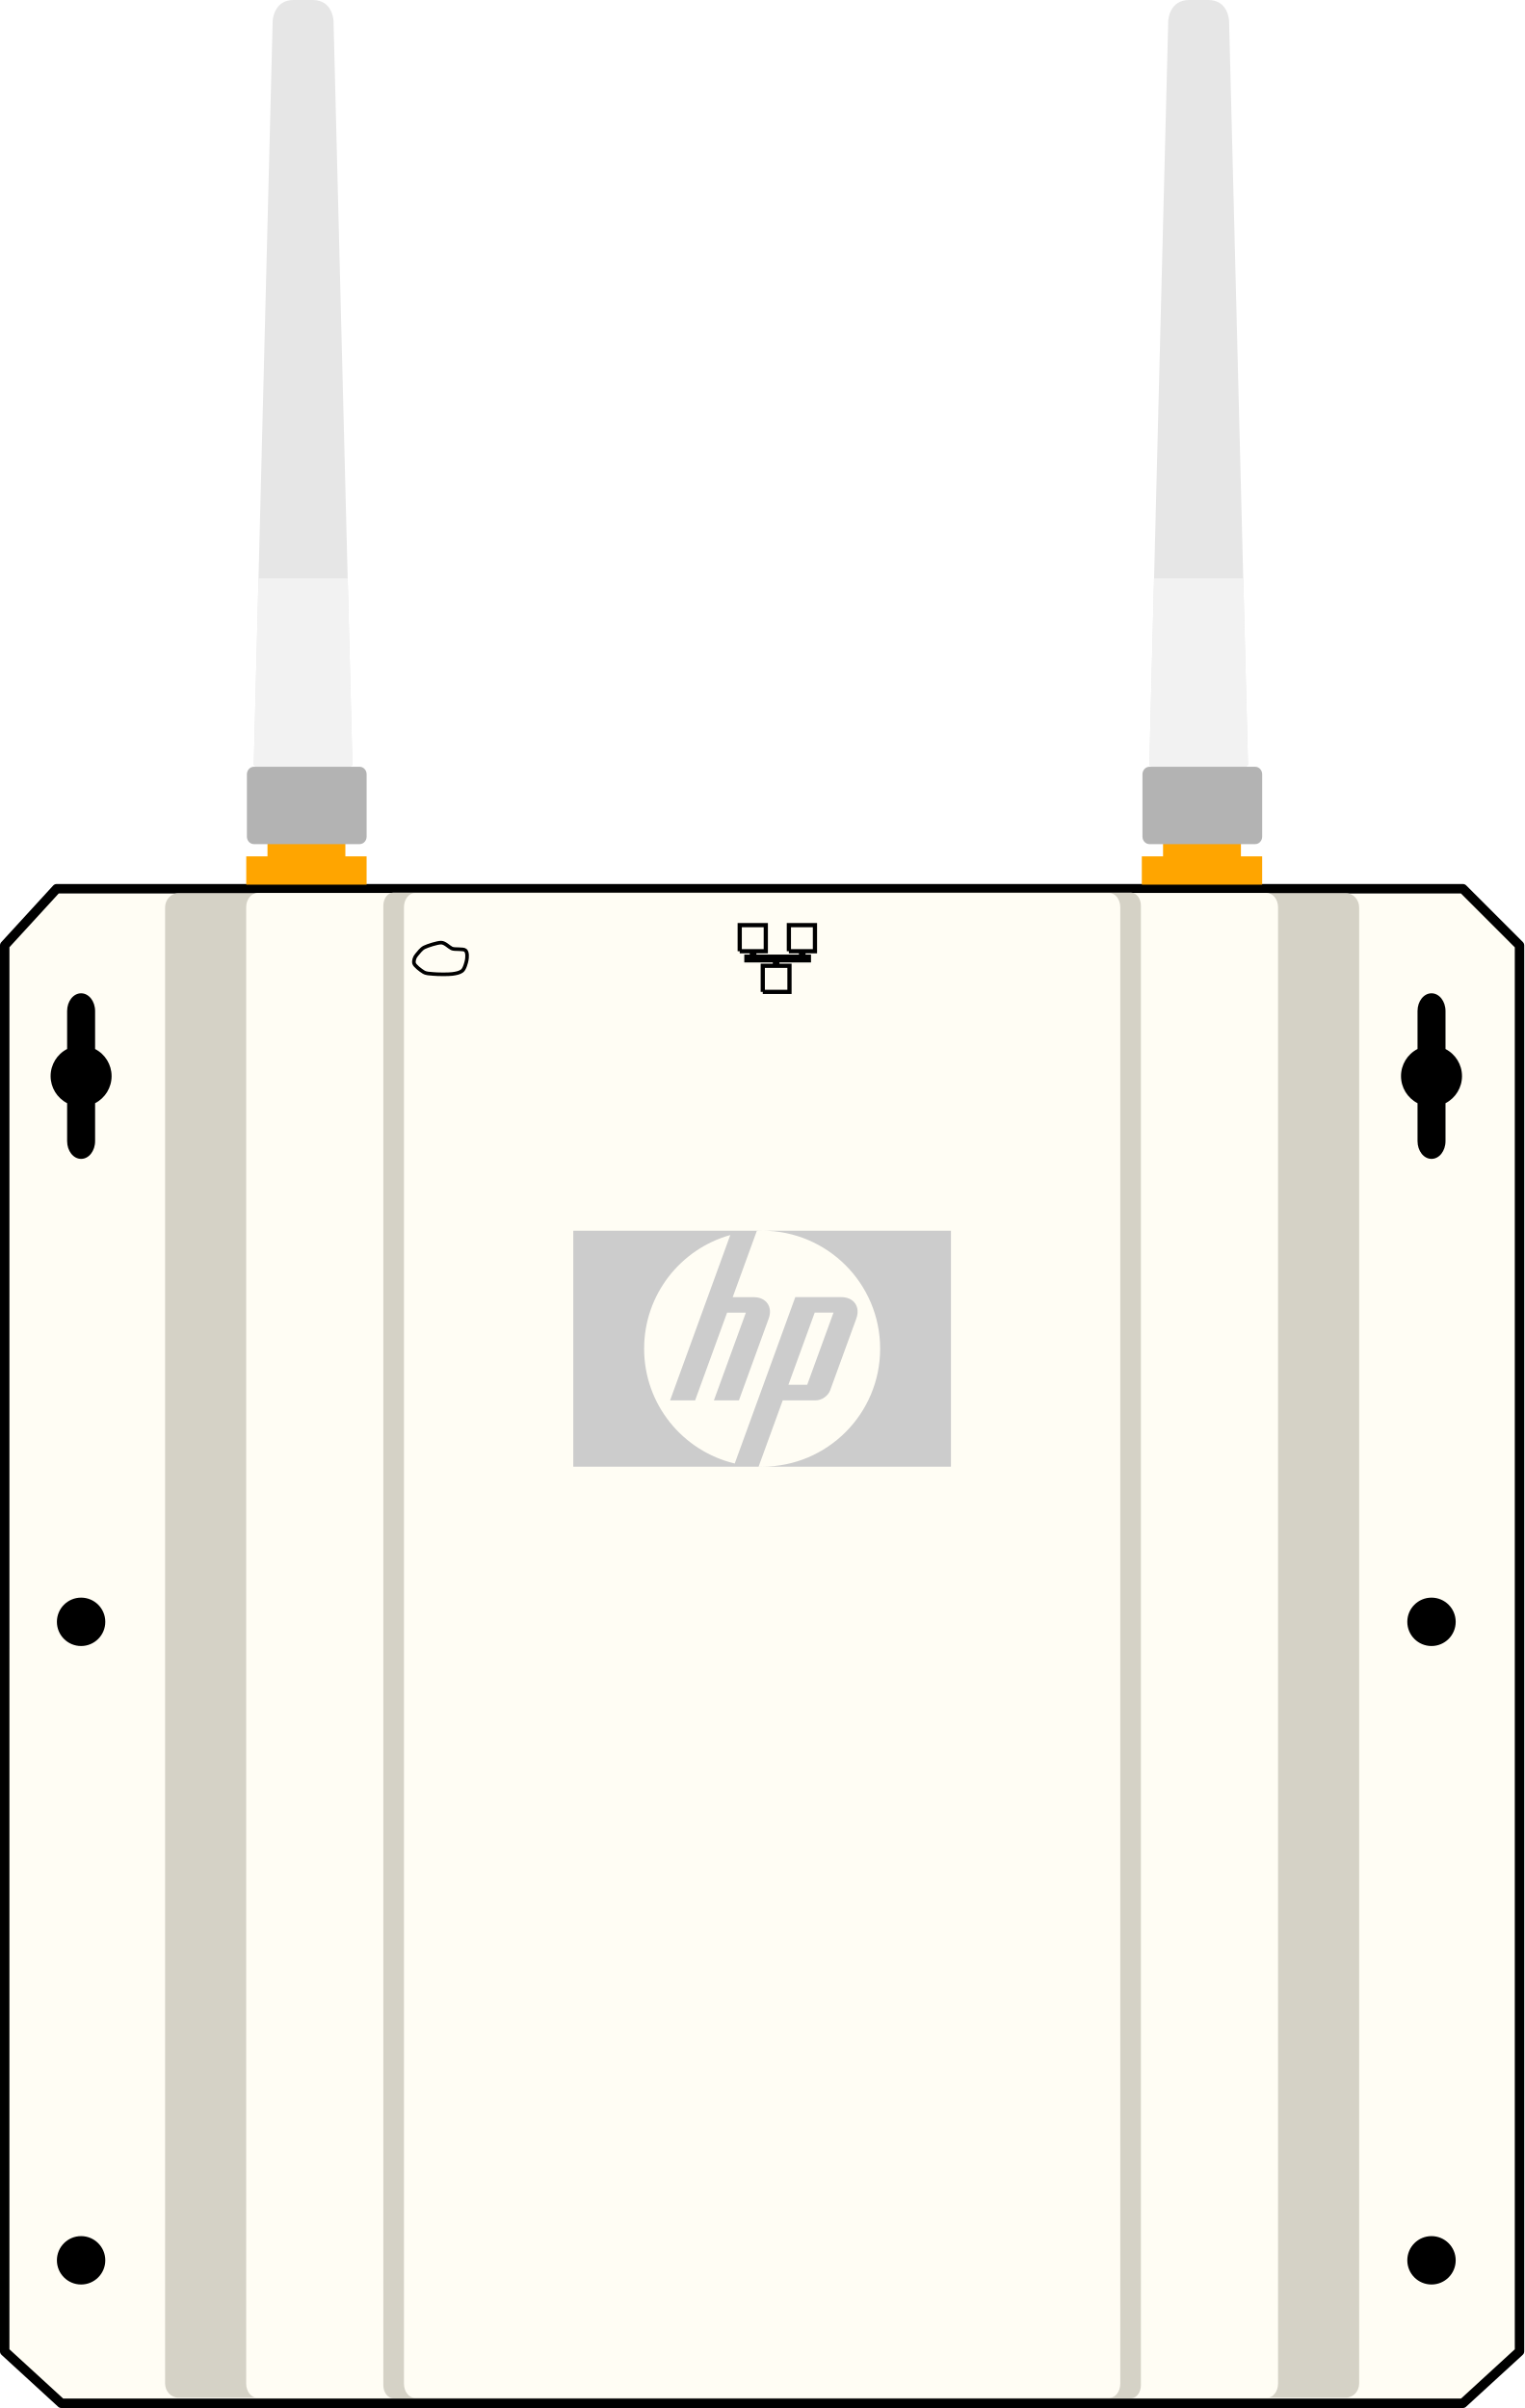
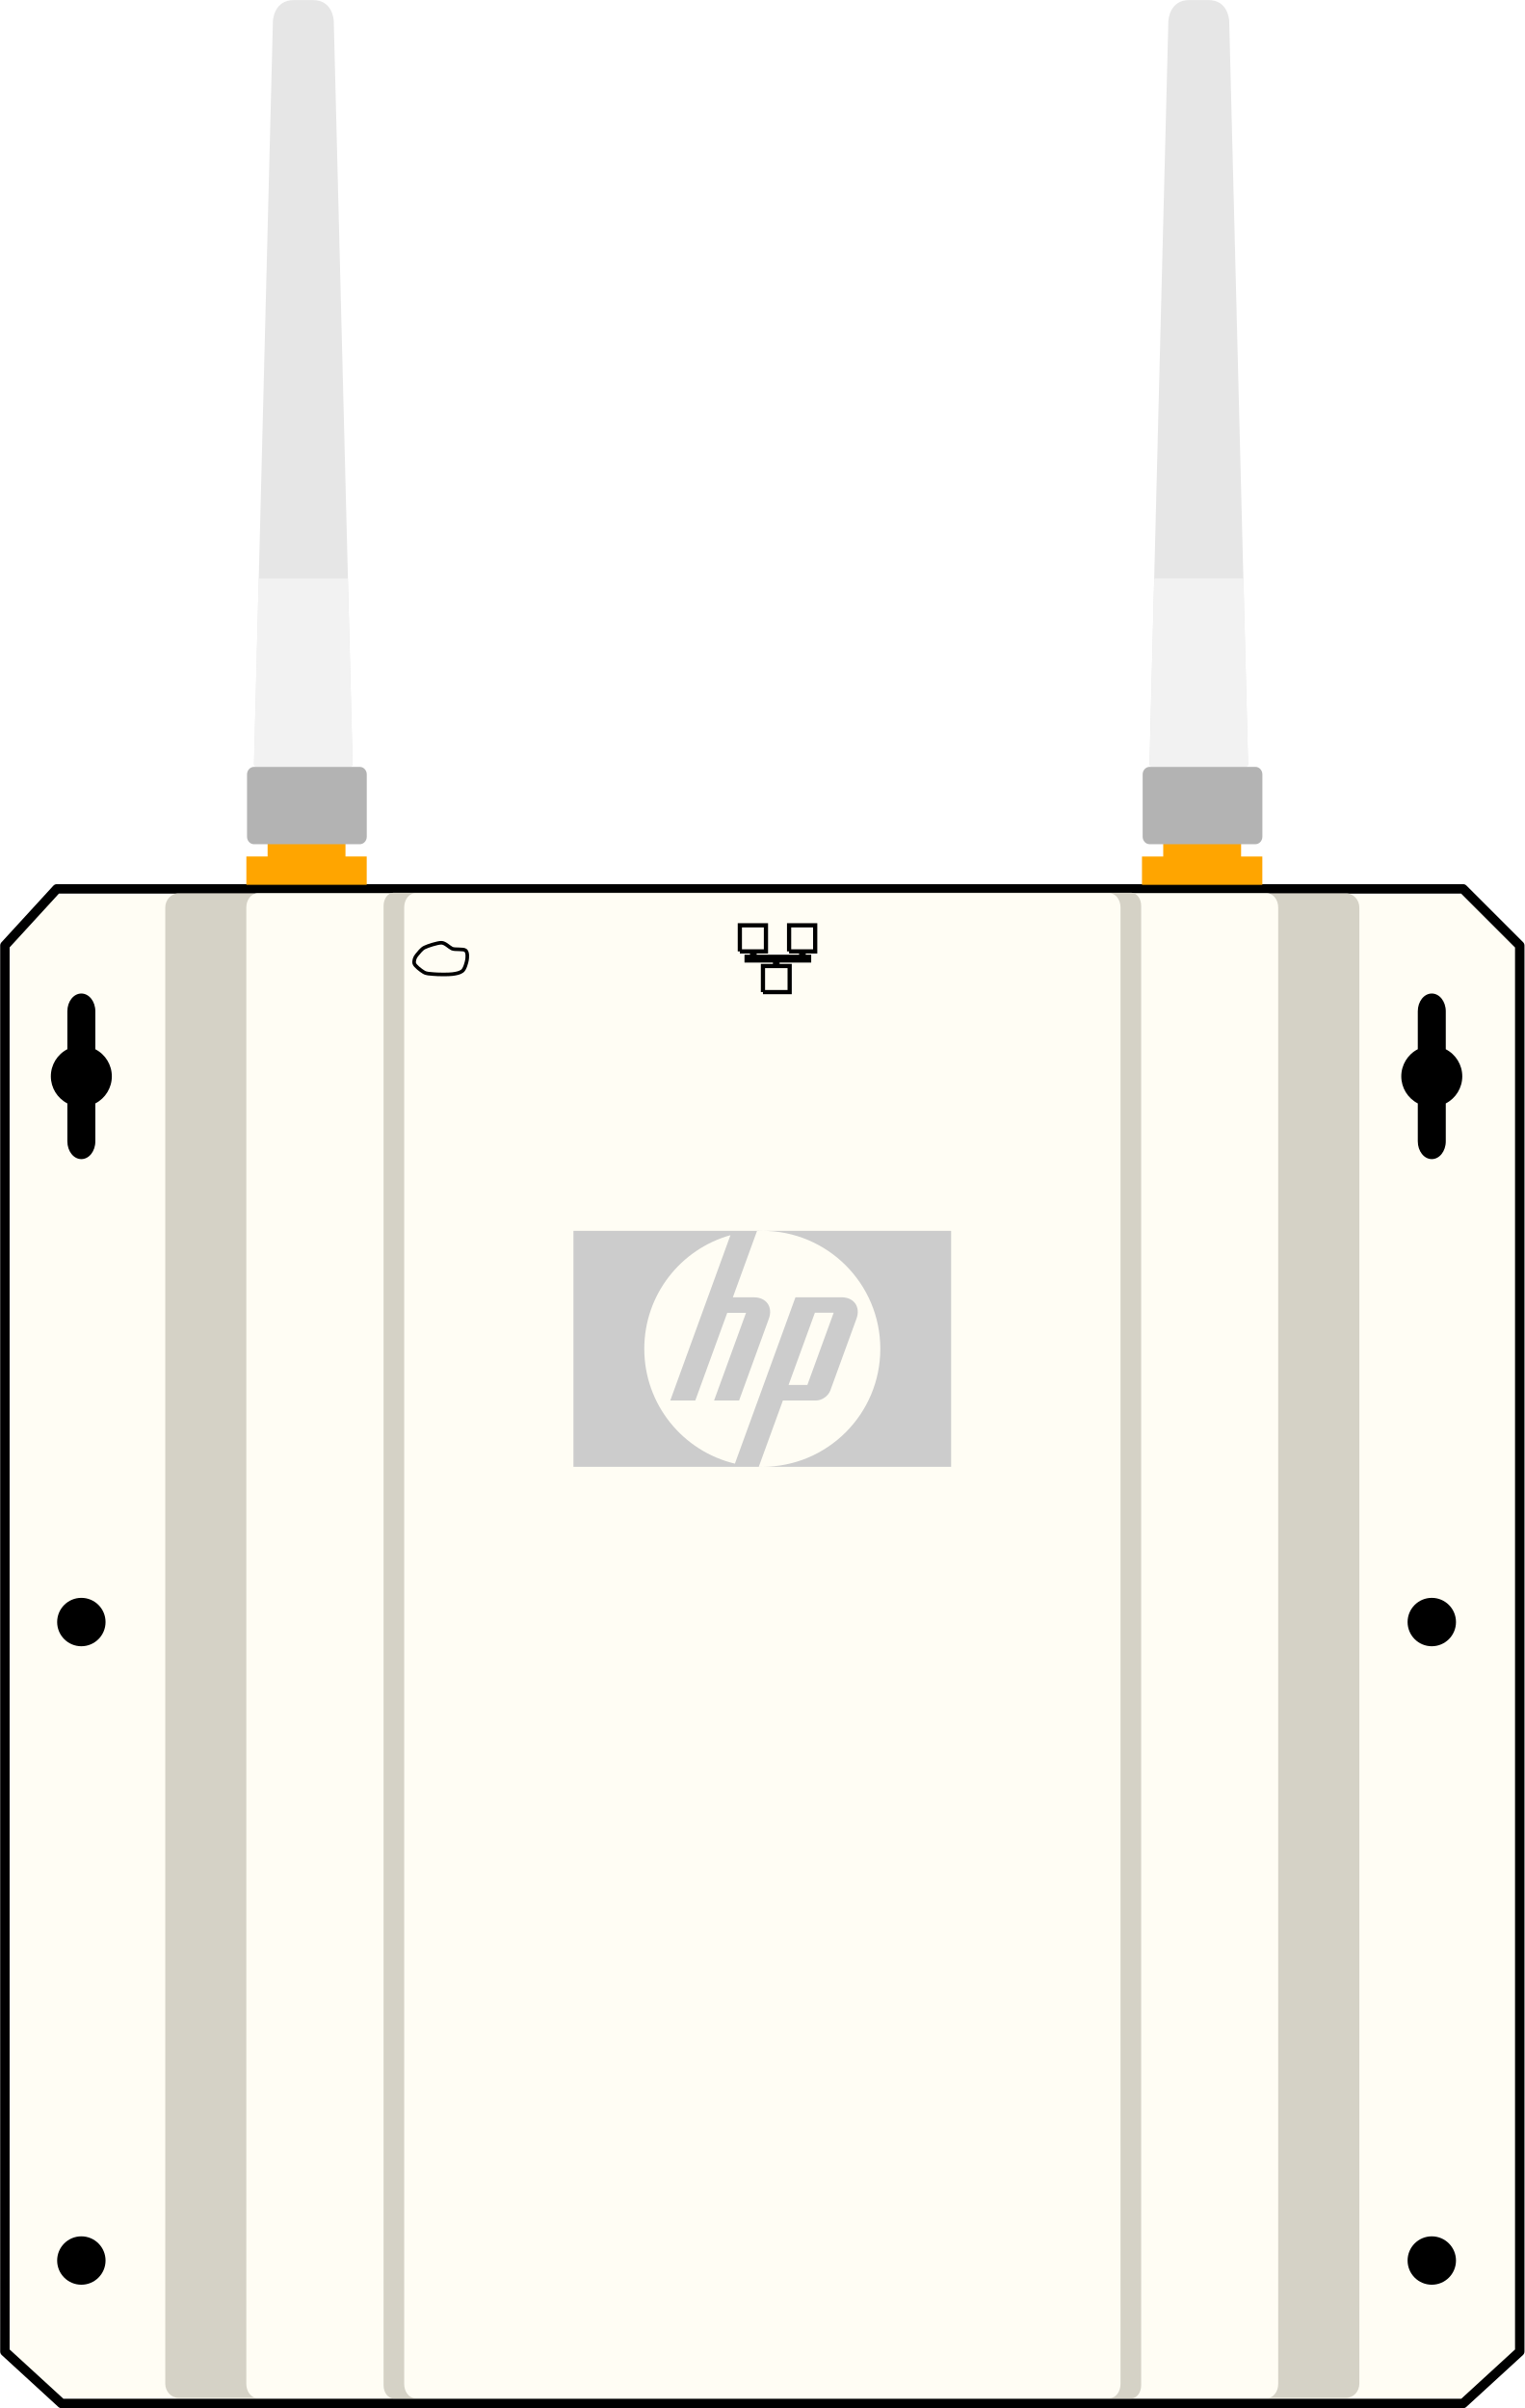
- <svg xmlns="http://www.w3.org/2000/svg" width="161.44" height="255.087" viewBox="66 376 85.739 82.79" id="svg7570" version="1.1">
-   <defs id="defs8954" />
-   <g style="fill-rule:evenodd" id="g3174" transform="matrix(-0.2270882,0,0,-0.2270882,468.3019,701.1781)" />
-   <g id="g9925" transform="translate(-318.6545,90.094)">
-     <path id="rect8573" d="m 384.92,312.751 2.921,-3.187 79.101,0 3.186,3.187 7e-5,79.101 -3.187,2.921 -78.835,-2e-5 -3.187,-2.921 z" style="opacity:1;fill:#fffdf4;fill-opacity:1;stroke:#000000;stroke-width:0.531;stroke-linecap:butt;stroke-linejoin:round;stroke-miterlimit:4;stroke-dasharray:none;stroke-dashoffset:0;stroke-opacity:1" />
-     <rect ry="0.799" rx="0.738" y="309.82" x="393.941" height="84.634" width="67.167" id="rect8573-3-7-5" style="opacity:1;fill:#d5d2c6;fill-opacity:1;stroke:none;stroke-width:1.168;stroke-linecap:butt;stroke-linejoin:round;stroke-miterlimit:4;stroke-dasharray:none;stroke-dashoffset:0;stroke-opacity:1" />
-     <g id="g9234">
-       <path style="opacity:1;fill:#000000;fill-opacity:1;stroke:none;stroke-width:0.531;stroke-linecap:butt;stroke-linejoin:round;stroke-miterlimit:4;stroke-dasharray:none;stroke-dashoffset:0;stroke-opacity:1" d="m 389.217,315.447 c -0.436,0 -0.787,0.446 -0.787,1 l 0,2.133 a 1.716,1.716 0 0 0 -0.929,1.525 1.716,1.716 0 0 0 0.929,1.524 l 0,2.134 c 0,0.554 0.351,1 0.787,1 0.436,0 0.787,-0.446 0.787,-1 l 0,-2.133 a 1.716,1.716 0 0 0 0.928,-1.525 1.716,1.716 0 0 0 -0.928,-1.523 l 0,-2.135 c 0,-0.554 -0.351,-1 -0.787,-1 z" id="rect9199" />
-       <circle style="opacity:1;fill:#000000;fill-opacity:1;stroke:none;stroke-width:1;stroke-linecap:butt;stroke-linejoin:round;stroke-miterlimit:4;stroke-dasharray:none;stroke-dashoffset:0;stroke-opacity:1" id="path9206" cx="389.216" cy="350.808" r="1.361" />
-       <circle style="opacity:1;fill:#000000;fill-opacity:1;stroke:none;stroke-width:1;stroke-linecap:butt;stroke-linejoin:round;stroke-miterlimit:4;stroke-dasharray:none;stroke-dashoffset:0;stroke-opacity:1" id="path9206-5" cx="389.216" cy="386.729" r="1.361" />
+ <svg xmlns="http://www.w3.org/2000/svg" width="172.2" height="272.09" version="1.1" viewBox="70.4 401.067 91.455 88.309">
+   <g transform="matrix(1.0667 0 0 1.0667 -339.9 96.1)">
+     <path d="m384.92 312.75 2.921-3.187h79.101l3.187 3.187 7e-5 79.101-3.187 2.921-78.835-2e-5 -3.187-2.921z" fill="#fffdf4" stroke="#000" stroke-linejoin="round" stroke-width=".531" />
+     <rect x="393.94" y="309.82" width="67.167" height="84.634" rx=".738" ry=".799" fill="#d5d2c6" />
+     <g>
+       <path d="m389.22 315.45c-0.436 0-0.787 0.446-0.787 1v2.133a1.716 1.716 0 0 0 -0.929 1.525 1.716 1.716 0 0 0 0.929 1.524v2.134c0 0.554 0.351 1 0.787 1s0.787-0.446 0.787-1v-2.133a1.716 1.716 0 0 0 0.928 -1.525 1.716 1.716 0 0 0 -0.928 -1.523v-2.135c0-0.554-0.351-1-0.787-1z" />
+       <circle cx="389.22" cy="350.81" r="1.361" />
+       <circle cx="389.22" cy="386.73" r="1.361" />
    </g>
-     <g id="g9234-6" transform="translate(75.96112,0)">
-       <path style="opacity:1;fill:#000000;fill-opacity:1;stroke:none;stroke-width:0.531;stroke-linecap:butt;stroke-linejoin:round;stroke-miterlimit:4;stroke-dasharray:none;stroke-dashoffset:0;stroke-opacity:1" d="m 389.217,315.447 c -0.436,0 -0.787,0.446 -0.787,1 l 0,2.133 a 1.716,1.716 0 0 0 -0.929,1.525 1.716,1.716 0 0 0 0.929,1.524 l 0,2.134 c 0,0.554 0.351,1 0.787,1 0.436,0 0.787,-0.446 0.787,-1 l 0,-2.133 a 1.716,1.716 0 0 0 0.928,-1.525 1.716,1.716 0 0 0 -0.928,-1.523 l 0,-2.135 c 0,-0.554 -0.351,-1 -0.787,-1 z" id="rect9199-2" />
-       <circle style="opacity:1;fill:#000000;fill-opacity:1;stroke:none;stroke-width:1;stroke-linecap:butt;stroke-linejoin:round;stroke-miterlimit:4;stroke-dasharray:none;stroke-dashoffset:0;stroke-opacity:1" id="path9206-9" cx="389.216" cy="350.808" r="1.361" />
-       <circle style="opacity:1;fill:#000000;fill-opacity:1;stroke:none;stroke-width:1;stroke-linecap:butt;stroke-linejoin:round;stroke-miterlimit:4;stroke-dasharray:none;stroke-dashoffset:0;stroke-opacity:1" id="path9206-5-1" cx="389.216" cy="386.729" r="1.361" />
+     <g transform="translate(75.961)">
+       <path d="m389.22 315.45c-0.436 0-0.787 0.446-0.787 1v2.133a1.716 1.716 0 0 0 -0.929 1.525 1.716 1.716 0 0 0 0.929 1.524v2.134c0 0.554 0.351 1 0.787 1s0.787-0.446 0.787-1v-2.133a1.716 1.716 0 0 0 0.928 -1.525 1.716 1.716 0 0 0 -0.928 -1.523v-2.135c0-0.554-0.351-1-0.787-1z" />
+       <circle cx="389.22" cy="350.81" r="1.361" />
+       <circle cx="389.22" cy="386.73" r="1.361" />
    </g>
-     <rect ry="0.799" rx="0.638" y="309.806" x="398.503" height="84.663" width="58.042" id="rect8573-3-7" style="opacity:1;fill:#fffdf4;fill-opacity:1;stroke:none;stroke-width:1.139;stroke-linecap:butt;stroke-linejoin:round;stroke-miterlimit:4;stroke-dasharray:none;stroke-dashoffset:0;stroke-opacity:1" />
-     <rect ry="0.735" rx="0.56" y="309.783" x="406.217" height="84.709" width="42.614" id="rect8573-3-6" style="opacity:1;fill:#d5d2c6;fill-opacity:1;stroke:none;stroke-width:1.093;stroke-linecap:butt;stroke-linejoin:round;stroke-miterlimit:4;stroke-dasharray:none;stroke-dashoffset:0;stroke-opacity:1" />
-     <rect ry="0.799" rx="0.614" y="309.806" x="407.378" height="84.663" width="40.292" id="rect8573-3" style="opacity:1;fill:#fffdf4;fill-opacity:1;stroke:none;stroke-width:1.139;stroke-linecap:butt;stroke-linejoin:round;stroke-miterlimit:4;stroke-dasharray:none;stroke-dashoffset:0;stroke-opacity:1" />
-     <path id="rect9284" d="m 416.902,328.802 0,13.277 10.622,0 0,-10e-4 c -0.066,0 -0.132,-0.001 -0.197,-0.003 l 1.357,-3.728 1.867,0 c 0.328,0 0.687,-0.252 0.799,-0.56 l 1.473,-4.042 c 0.241,-0.662 -0.139,-1.204 -0.843,-1.204 l -2.59,0 -2.173,5.973 -10e-4,0 -1.232,3.386 c -2.923,-0.695 -5.097,-3.323 -5.097,-6.459 0,-3.045 2.051,-5.611 4.846,-6.393 l -1.271,3.494 -0.001,0 -2.113,5.807 1.407,0 1.798,-4.934 1.057,0 -1.798,4.934 1.407,0 1.675,-4.602 c 0.241,-0.662 -0.139,-1.204 -0.842,-1.204 l -1.183,0 1.358,-3.732 c 0.099,-0.006 0.199,-0.006 0.299,-0.006 l -10.622,0 z m 10.622,0 c 3.666,0 6.639,2.972 6.639,6.639 0,3.666 -2.972,6.639 -6.639,6.639 l 10.622,0 0,-13.277 -10.622,0 z m 2.959,4.608 1.057,0 -1.48,4.062 -1.057,0 1.48,-4.062 z" style="opacity:1;fill:#cccccc;fill-opacity:1;stroke:none;stroke-width:1;stroke-linecap:butt;stroke-linejoin:round;stroke-miterlimit:4;stroke-dasharray:none;stroke-dashoffset:0;stroke-opacity:1" />
-     <g transform="translate(0.929409,0)" id="g9740">
-       <g id="g35035" transform="matrix(1.990914,0,0,1.990914,-520.6321,85.35713)">
-         <g id="g35037">
-           <rect id="rect35039" height="0.6" width="3.2" y="111.8" x="461.3" style="fill:#ffa500" />
-           <rect id="rect35041" height="0.6" width="3.2" y="111.8" x="461.3" style="fill:none;fill-opacity:0;stroke:#ffa500;stroke-width:0.2" />
-         </g>
-         <g id="g35043">
-           <rect id="rect35045" height="1" width="2" y="110.8" x="461.9" style="fill:#ffa500" />
-           <rect id="rect35047" height="1" width="2" y="110.8" x="461.9" style="fill:none;fill-opacity:0;stroke:#ffa500;stroke-width:0.2" />
-         </g>
+     <g>
+       <rect x="398.5" y="309.81" width="58.042" height="84.663" rx=".638" ry=".799" fill="#fffdf4" />
+       <rect x="406.22" y="309.78" width="42.614" height="84.709" rx=".56" ry=".735" fill="#d5d2c6" />
+       <rect x="407.38" y="309.81" width="40.292" height="84.663" rx=".614" ry=".799" fill="#fffdf4" />
+       <path d="m416.9 328.8v13.277h10.622v-1e-3c-0.066 0-0.132-1e-3 -0.197-3e-3l1.357-3.728h1.867c0.328 0 0.687-0.252 0.799-0.56l1.473-4.042c0.241-0.662-0.139-1.204-0.843-1.204h-2.59l-2.173 5.973h-1e-3l-1.232 3.386c-2.923-0.695-5.097-3.324-5.097-6.459 0-3.045 2.05-5.611 4.846-6.393l-1.271 3.494h-1e-3l-2.113 5.807h1.407l1.798-4.934h1.057l-1.798 4.934h1.407l1.675-4.602c0.241-0.662-0.139-1.204-0.842-1.204h-1.183l1.358-3.732c0.099-6e-3 0.199-6e-3 0.299-6e-3h-10.622zm10.622 0c3.666 0 6.639 2.972 6.639 6.639 0 3.666-2.972 6.639-6.639 6.639h10.622v-13.277h-10.622zm2.959 4.608h1.057l-1.48 4.062h-1.057l1.48-4.062z" fill="#ccc" />
+     </g>
+     <g transform="translate(.92941)">
+       <g transform="matrix(1.9909 0 0 1.9909 -520.63 85.357)">
+         <rect x="461.3" y="111.8" width="3.2" height=".6" fill="#ffa500" />
+         <rect x="461.3" y="111.8" width="3.2" height=".6" fill="none" stroke="#ffa500" stroke-width=".2" />
+         <rect x="461.9" y="110.8" width="2" height="1" fill="#ffa500" />
+         <rect x="461.9" y="110.8" width="2" height="1" fill="none" stroke="#ffa500" stroke-width=".2" />
      </g>
-       <rect style="opacity:1;fill:#b3b3b3;fill-opacity:1;stroke:none;stroke-width:1;stroke-linecap:butt;stroke-linejoin:round;stroke-miterlimit:4;stroke-dasharray:none;stroke-dashoffset:0;stroke-opacity:1" id="rect9584" width="6.735" height="4.351" x="397.613" y="302.703" rx="0.392" ry="0.424" />
-       <path style="opacity:1;fill:#e6e6e6;fill-opacity:1;stroke:none;stroke-width:1;stroke-linecap:butt;stroke-linejoin:round;stroke-miterlimit:4;stroke-dasharray:none;stroke-dashoffset:0;stroke-opacity:1" d="m 400.237,259.564 1.076,0 c 1.113,0 1.171,1.116 1.173,1.182 l 1.062,41.806 c 0.002,0.066 -0.049,0.12 -0.111,0.12 l -5.325,0 c -0.061,0 -0.112,-0.053 -0.111,-0.12 l 1.062,-41.806 c 0.002,-0.066 0.073,-1.182 1.173,-1.182 z" id="rect9668" />
-       <path style="opacity:1;fill:#f2f2f2;fill-opacity:1;stroke:none;stroke-width:1;stroke-linecap:butt;stroke-linejoin:round;stroke-miterlimit:4;stroke-dasharray:none;stroke-dashoffset:0;stroke-opacity:1" d="m 403.283,292.1 0.266,10.451 c 0.002,0.066 -0.049,0.12 -0.111,0.12 l -5.325,0 c -0.061,0 -0.112,-0.053 -0.111,-0.12 l 0.266,-10.451" id="rect9668-3" />
+       <g>
+         <rect x="397.61" y="302.7" width="6.735" height="4.351" rx=".392" ry=".424" fill="#b3b3b3" />
+         <path d="m400.24 259.56h1.076c1.113 0 1.171 1.116 1.173 1.182l1.062 41.806c2e-3 0.066-0.049 0.12-0.111 0.12h-5.325c-0.061 0-0.112-0.053-0.111-0.12l1.062-41.806c2e-3 -0.066 0.073-1.182 1.173-1.182z" fill="#e6e6e6" />
+         <path d="m403.28 292.1 0.266 10.451c2e-3 0.066-0.049 0.12-0.111 0.12h-5.325c-0.061 0-0.112-0.053-0.111-0.12l0.266-10.451" fill="#f2f2f2" />
+       </g>
    </g>
-     <g transform="translate(-6.732995,-31.49109)" id="g9728">
-       <g id="g35035-7" transform="matrix(1.990914,0,0,1.990914,-462.594,116.8482)">
-         <g id="g35037-5">
-           <rect id="rect35039-9" height="0.6" width="3.2" y="111.8" x="461.3" style="fill:#ffa500" />
-           <rect id="rect35041-2" height="0.6" width="3.2" y="111.8" x="461.3" style="fill:none;fill-opacity:0;stroke:#ffa500;stroke-width:0.2" />
-         </g>
-         <g id="g35043-28">
-           <rect id="rect35045-9" height="1" width="2" y="110.8" x="461.9" style="fill:#ffa500" />
-           <rect id="rect35047-7" height="1" width="2" y="110.8" x="461.9" style="fill:none;fill-opacity:0;stroke:#ffa500;stroke-width:0.2" />
-         </g>
+     <g transform="translate(-6.733 -31.491)">
+       <g transform="matrix(1.9909 0 0 1.9909 -462.59 116.85)">
+         <rect x="461.3" y="111.8" width="3.2" height=".6" fill="#ffa500" />
+         <rect x="461.3" y="111.8" width="3.2" height=".6" fill="none" stroke="#ffa500" stroke-width=".2" />
+         <rect x="461.9" y="110.8" width="2" height="1" fill="#ffa500" />
+         <rect x="461.9" y="110.8" width="2" height="1" fill="none" stroke="#ffa500" stroke-width=".2" />
      </g>
-       <rect style="opacity:1;fill:#b3b3b3;fill-opacity:1;stroke:none;stroke-width:1;stroke-linecap:butt;stroke-linejoin:round;stroke-miterlimit:4;stroke-dasharray:none;stroke-dashoffset:0;stroke-opacity:1" id="rect9584-3" width="6.735" height="4.351" x="455.651" y="334.194" rx="0.392" ry="0.424" />
-       <path style="opacity:1;fill:#e6e6e6;fill-opacity:1;stroke:none;stroke-width:1;stroke-linecap:butt;stroke-linejoin:round;stroke-miterlimit:4;stroke-dasharray:none;stroke-dashoffset:0;stroke-opacity:1" d="m 458.275,291.055 1.076,0 c 1.113,0 1.171,1.116 1.173,1.182 l 1.062,41.806 c 0.002,0.066 -0.049,0.12 -0.111,0.12 l -5.325,0 c -0.061,0 -0.112,-0.053 -0.111,-0.12 l 1.062,-41.806 c 0.002,-0.066 0.073,-1.182 1.173,-1.182 z" id="rect9668-6" />
-       <path style="opacity:1;fill:#f2f2f2;fill-opacity:1;stroke:none;stroke-width:1;stroke-linecap:butt;stroke-linejoin:round;stroke-miterlimit:4;stroke-dasharray:none;stroke-dashoffset:0;stroke-opacity:1" d="m 461.321,323.591 0.266,10.451 c 0.002,0.066 -0.049,0.12 -0.111,0.12 l -5.325,0 c -0.061,0 -0.112,-0.053 -0.111,-0.12 l 0.266,-10.451" id="rect9668-3-1" />
+       <g>
+         <rect x="455.65" y="334.19" width="6.735" height="4.351" rx=".392" ry=".424" fill="#b3b3b3" />
+         <path d="m458.27 291.05h1.076c1.113 0 1.171 1.116 1.173 1.182l1.062 41.806c2e-3 0.066-0.049 0.12-0.111 0.12h-5.325c-0.061 0-0.112-0.053-0.111-0.12l1.062-41.806c2e-3 -0.066 0.073-1.182 1.173-1.182z" fill="#e6e6e6" />
+         <path d="m461.32 323.59 0.266 10.451c2e-3 0.066-0.049 0.12-0.111 0.12h-5.325c-0.061 0-0.112-0.053-0.111-0.12l0.266-10.451" fill="#f2f2f2" />
+       </g>
    </g>
-     <path id="path3020-2" d="m 426.64,313.592 3.515,0 0,-0.205 -3.515,0 0,0.205 z" style="fill:#000000;fill-rule:evenodd;stroke:#000000;stroke-width:0.237;stroke-miterlimit:4;stroke-dasharray:none" />
-     <path id="path3022-9" d="m 428.244,313.831 0.137,0 0,-0.239 -0.137,0 0,0.239 z" style="fill:#000000;fill-rule:evenodd;stroke:#000000;stroke-width:0.237;stroke-miterlimit:4;stroke-dasharray:none" />
-     <path id="path3024-3" d="m 429.711,313.387 0.137,0 0,-0.239 -0.137,0 0,0.239 z" style="fill:#000000;fill-rule:evenodd;stroke:#000000;stroke-width:0.237;stroke-miterlimit:4;stroke-dasharray:none" />
-     <path id="path3026-1" d="m 426.947,313.387 0.137,0 0,-0.239 -0.137,0 0,0.239 z" style="fill:#000000;fill-rule:evenodd;stroke:#000000;stroke-width:0.237;stroke-miterlimit:4;stroke-dasharray:none" />
-     <path id="path3028-9" d="m 427.561,315.367 1.502,0 0,-1.468 -1.502,0 0,1.468" style="fill:none;fill-rule:evenodd;stroke:#000000;stroke-width:0.237;stroke-miterlimit:4;stroke-dasharray:none" />
-     <path id="path3030-4" d="m 429.029,313.08 1.467,0 0,-1.468 -1.467,0 0,1.468" style="fill:none;fill-rule:evenodd;stroke:#000000;stroke-width:0.237;stroke-miterlimit:4;stroke-dasharray:none" />
-     <path id="path3032-7" d="m 426.264,313.08 1.467,0 0,-1.468 -1.467,0 0,1.468" style="fill:none;fill-rule:evenodd;stroke:#000000;stroke-width:0.237;stroke-miterlimit:4;stroke-dasharray:none" />
-     <path id="path9921" d="m 410.909,313.572 c -0.023,0.136 -0.12,0.511 -0.262,0.616 -0.142,0.105 -0.322,0.14 -0.549,0.171 -0.227,0.031 -0.848,0.023 -1.072,0 -0.223,-0.023 -0.388,-0.013 -0.547,-0.108 -0.16,-0.094 -0.501,-0.355 -0.534,-0.494 -0.033,-0.139 0.027,-0.34 0.142,-0.468 0.115,-0.128 0.255,-0.339 0.438,-0.428 0.183,-0.09 0.728,-0.266 0.943,-0.265 0.215,0.002 0.424,0.241 0.593,0.325 0.169,0.084 0.652,-0.001 0.775,0.111 0.123,0.113 0.097,0.402 0.074,0.538 z" style="opacity:1;fill:none;fill-opacity:1;stroke:#000000;stroke-width:0.203;stroke-linecap:butt;stroke-linejoin:round;stroke-miterlimit:4;stroke-dasharray:none;stroke-dashoffset:0;stroke-opacity:1" />
+     <g fill-rule="evenodd" stroke="#000" stroke-width=".237">
+       <path d="m426.64 313.59h3.515v-0.205h-3.515v0.205z" />
+       <path d="m428.24 313.83h0.137v-0.239h-0.137v0.239z" />
+       <path d="m429.71 313.39h0.137v-0.239h-0.137v0.239z" />
+       <path d="m426.95 313.39h0.137v-0.239h-0.137v0.239z" />
+     </g>
+     <g fill="none" stroke="#000">
+       <g stroke-width=".237">
+         <path d="m427.56 315.37h1.502v-1.468h-1.502v1.468" />
+         <path d="m429.03 313.08h1.468v-1.468h-1.468v1.468" />
+         <path d="m426.26 313.08h1.468v-1.468h-1.468v1.468" />
+       </g>
+       <path d="m410.91 313.57c-0.023 0.136-0.12 0.511-0.262 0.616-0.142 0.105-0.322 0.14-0.549 0.171-0.227 0.031-0.848 0.023-1.072 0-0.223-0.023-0.388-0.013-0.547-0.108-0.16-0.094-0.501-0.355-0.534-0.494-0.033-0.139 0.027-0.34 0.142-0.468 0.115-0.128 0.255-0.339 0.438-0.428 0.183-0.09 0.728-0.266 0.943-0.265 0.215 2e-3 0.424 0.241 0.593 0.325 0.169 0.084 0.652-1e-3 0.775 0.111 0.123 0.113 0.097 0.402 0.074 0.538z" stroke-linejoin="round" stroke-width=".203" />
+     </g>
  </g>
</svg>
